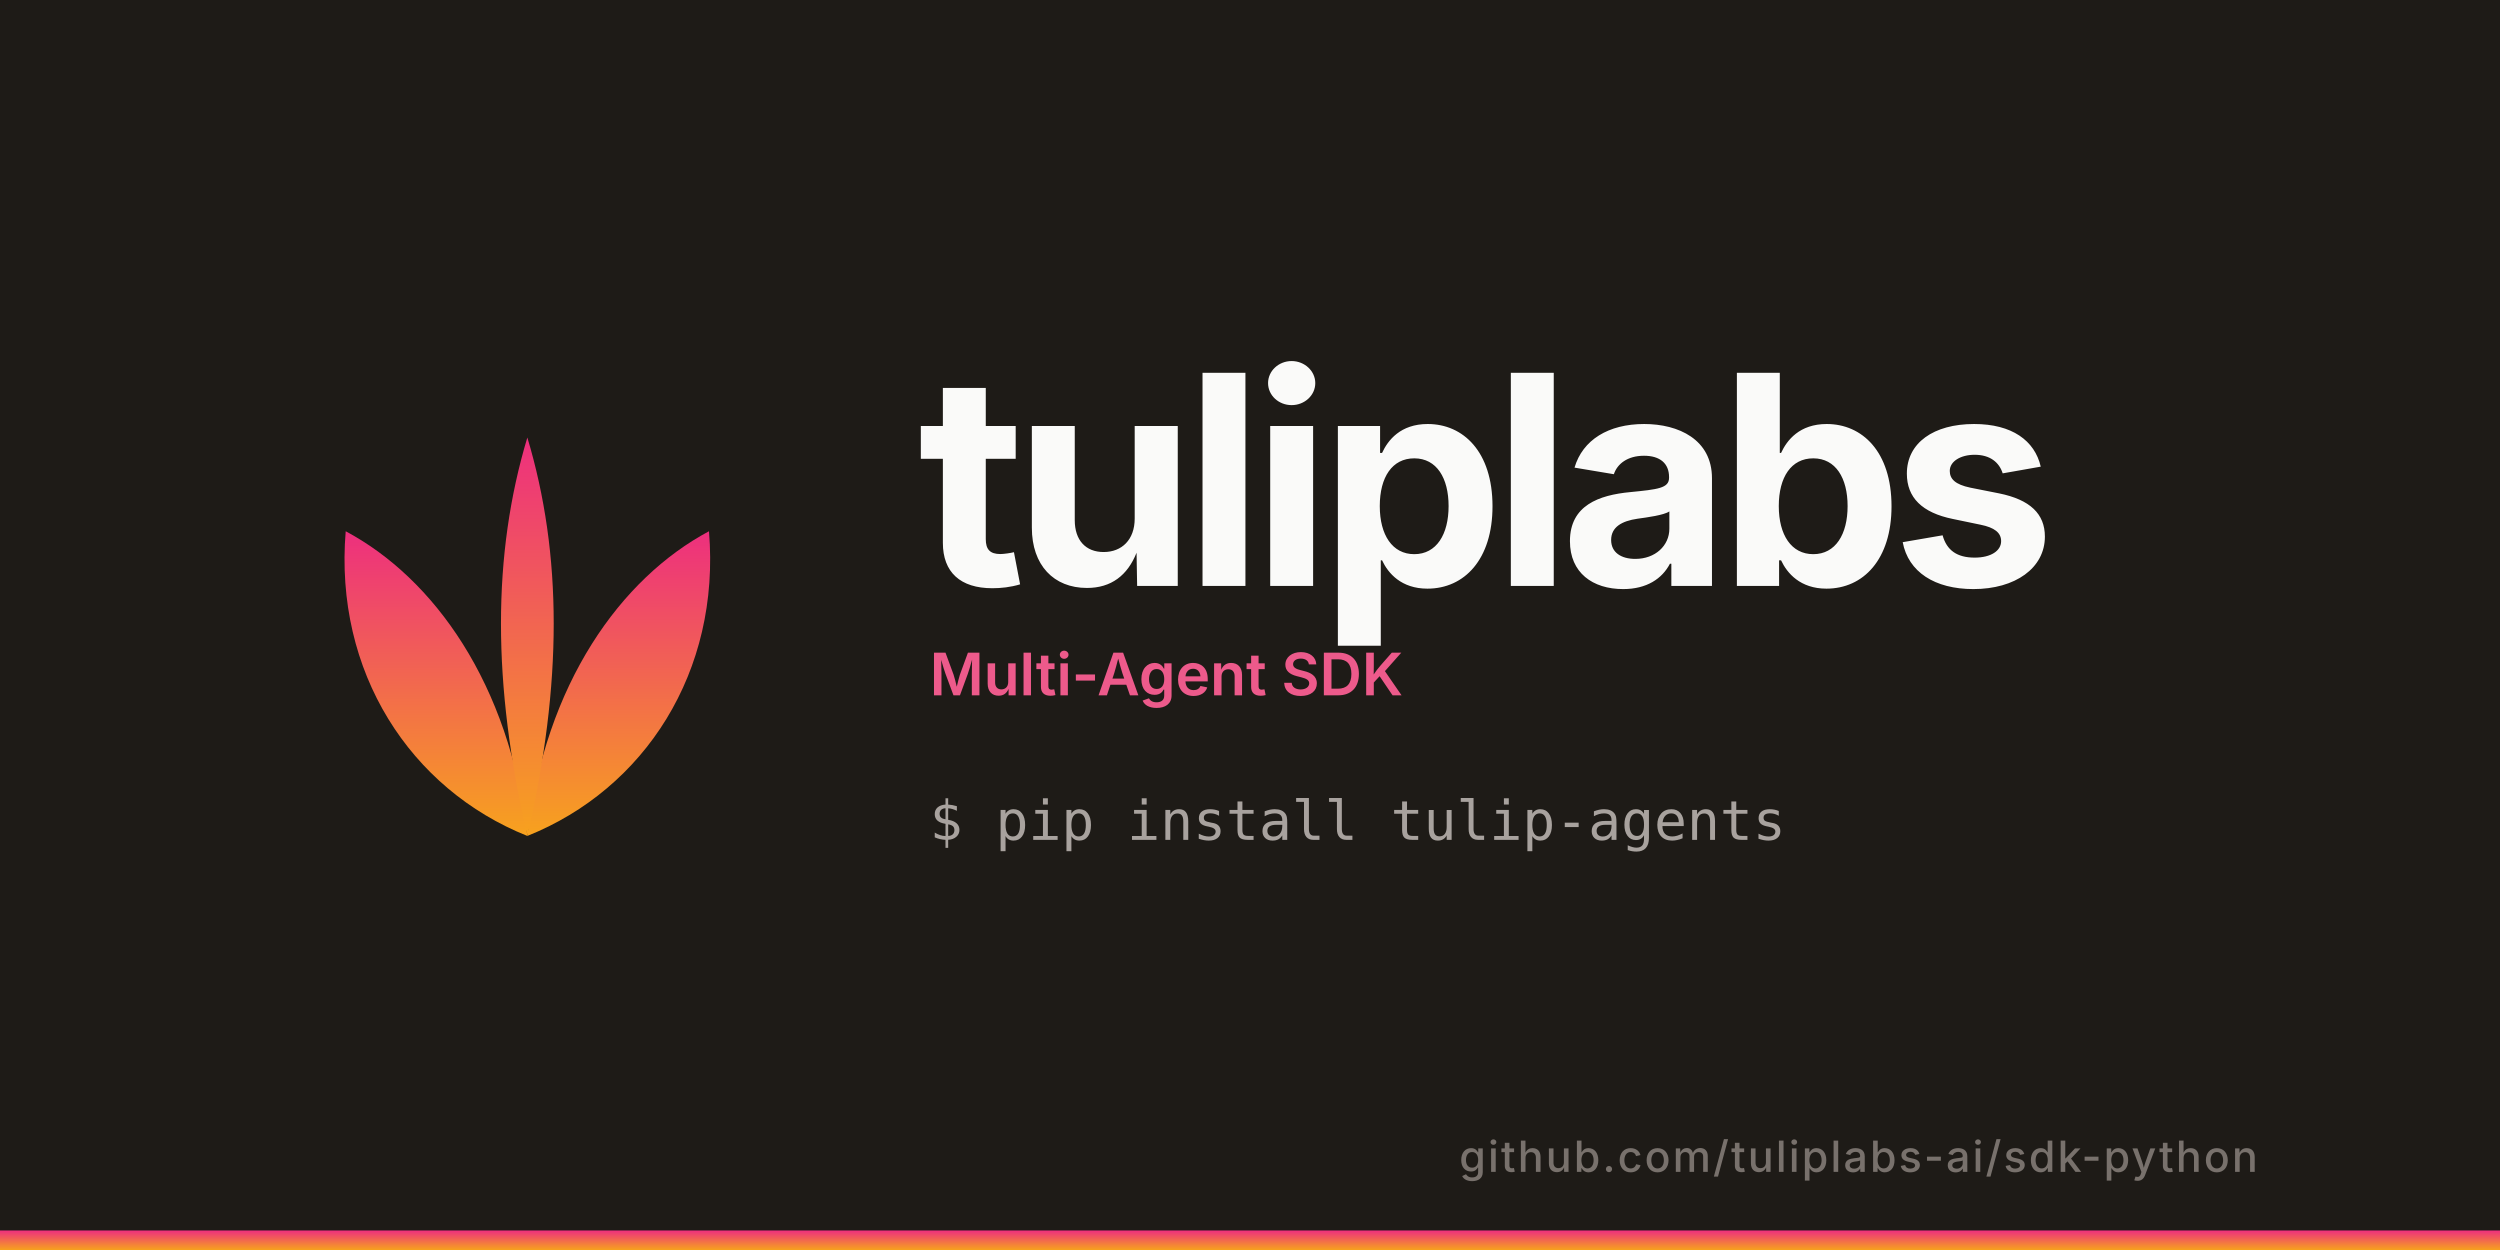
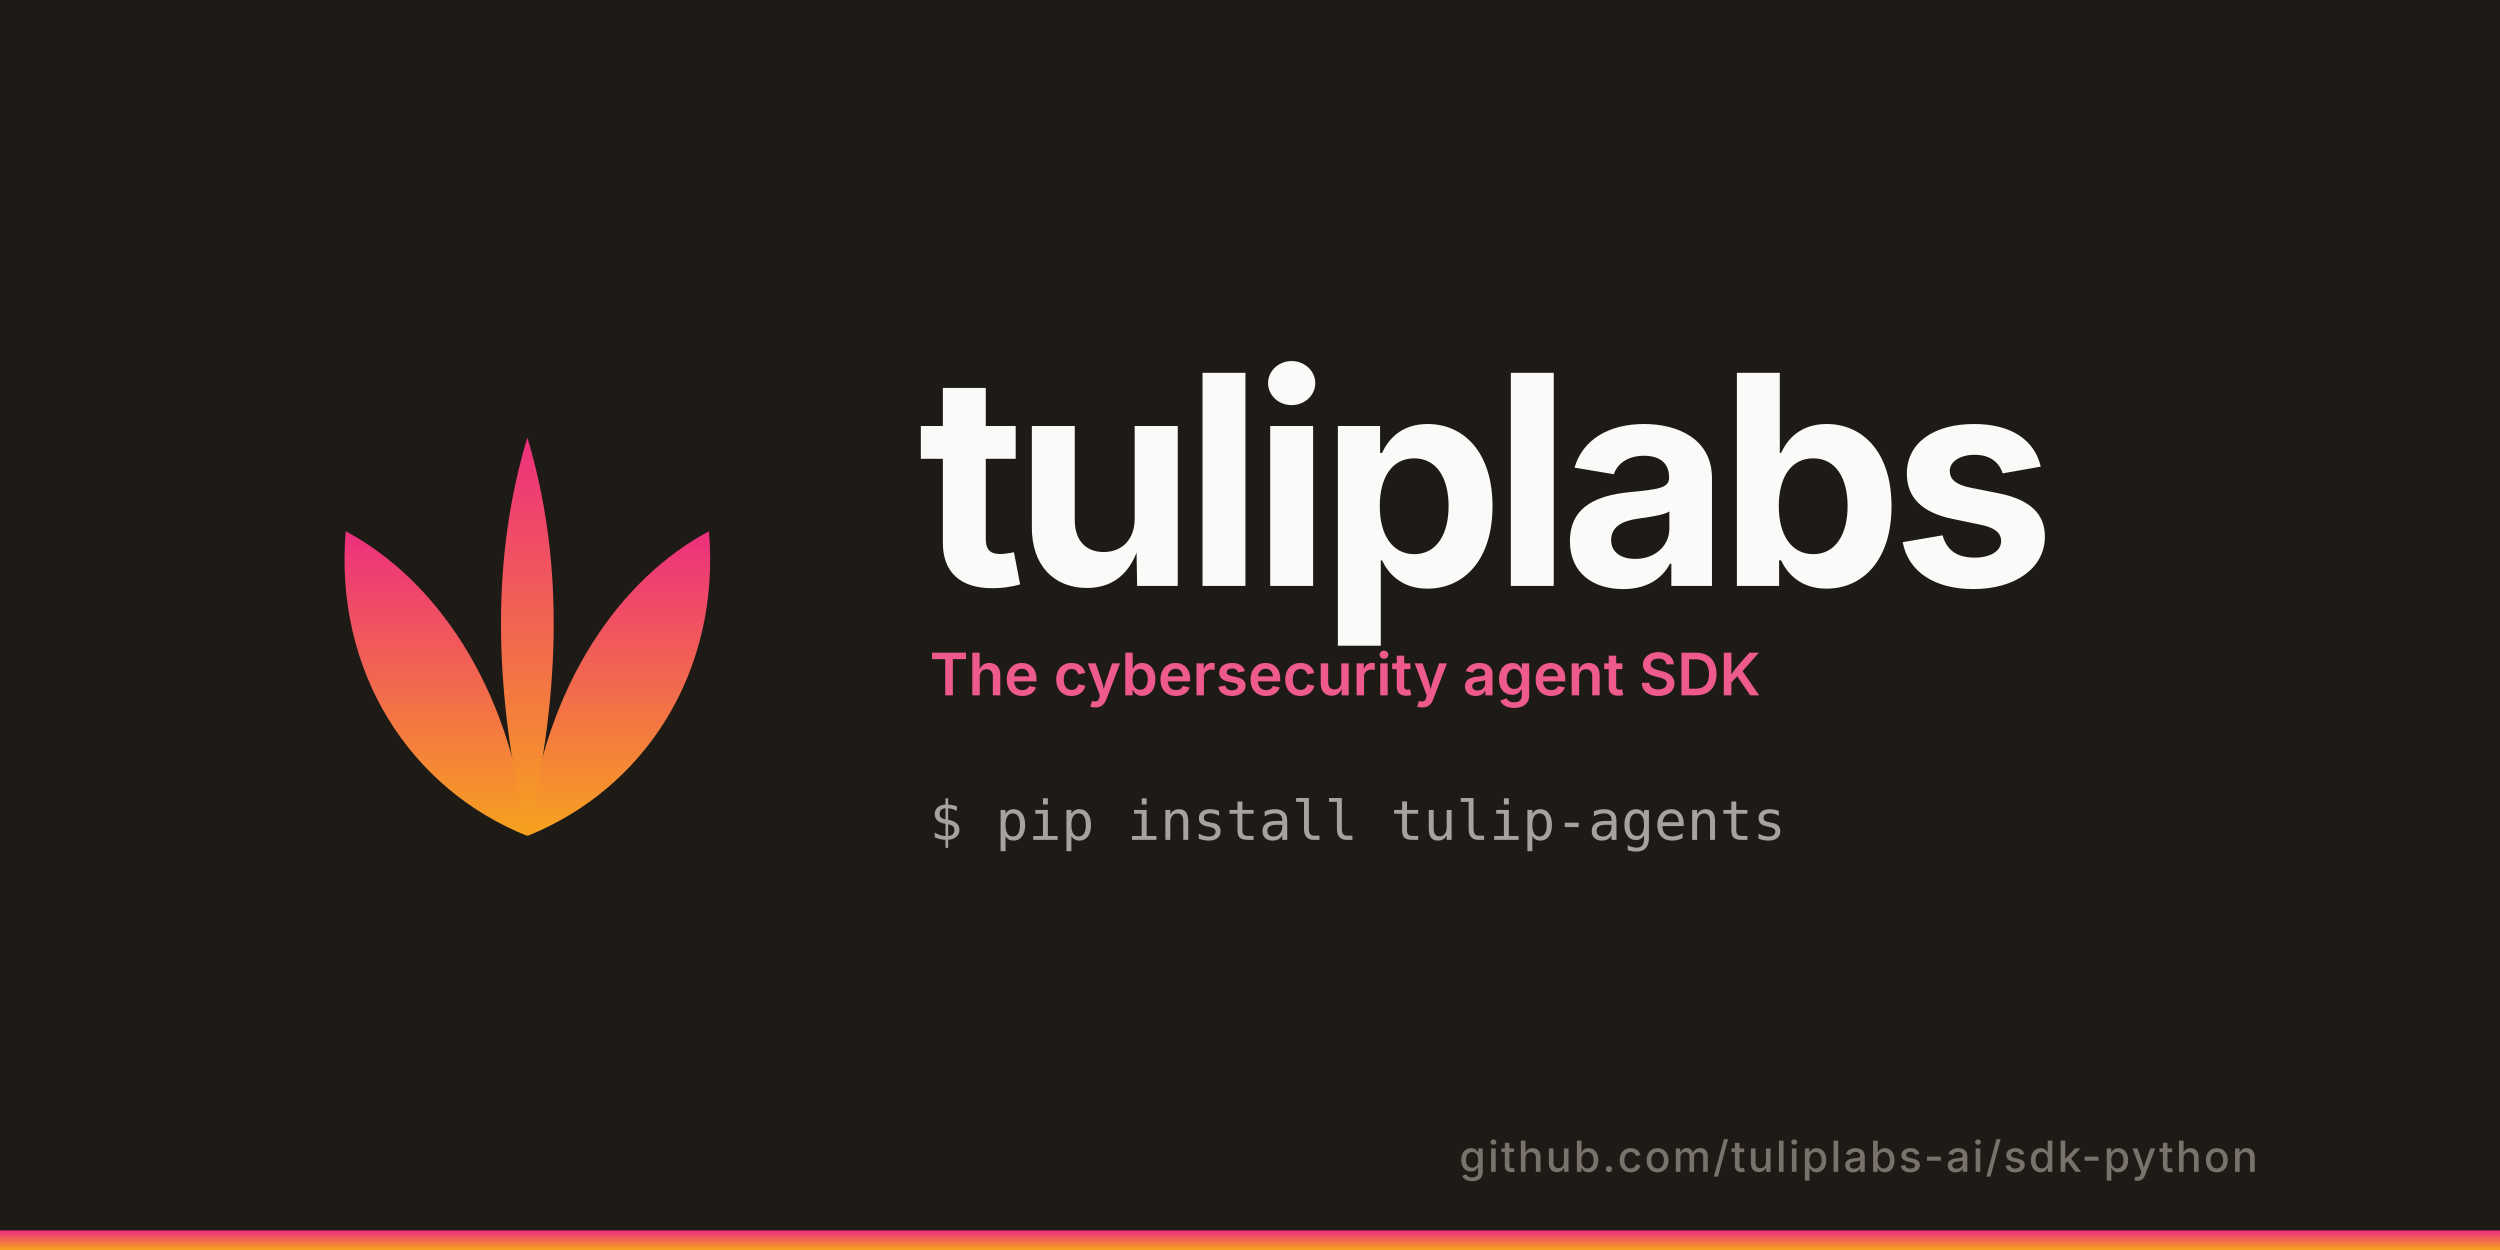
<svg xmlns="http://www.w3.org/2000/svg" viewBox="0 0 1280 640" font-family="-apple-system, BlinkMacSystemFont, 'Segoe UI', Inter, Helvetica, sans-serif">
  <defs>
    <linearGradient id="tulipGrad" x1="0" y1="0" x2="0" y2="1">
      <stop offset="0" stop-color="#ED2F7E" />
      <stop offset="1" stop-color="#F7A21E" />
    </linearGradient>
  </defs>
  <rect width="1280" height="640" fill="#1E1B17" />
  <rect x="0" y="630" width="1280" height="10" fill="url(#tulipGrad)" />
  <g transform="translate(120,170) scale(3.0)">
    <path d="M50 86 C 30 78 17 58 19 34 C 34 42 47 60 50 86 Z" fill="url(#tulipGrad)" />
    <path d="M50 86 C 70 78 83 58 81 34 C 66 42 53 60 50 86 Z" fill="url(#tulipGrad)" />
    <path d="M50 86 C 44 60 44 38 50 18 C 56 38 56 60 50 86 Z" fill="url(#tulipGrad)" />
  </g>
  <text x="470" y="300" font-size="150" font-weight="700" fill="#FAFAF9" letter-spacing="-0.04em">tuliplabs</text>
-   <text x="476" y="356" font-size="30" font-weight="600" fill="#ED5A8B">Multi-Agent SDK</text>
+   <text x="476" y="356" font-size="30" font-weight="600" fill="#ED5A8B">The cybersecurity agent SDK</text>
  <text x="476" y="430" font-size="28" font-weight="500" fill="#A8A29E" font-family="'JetBrains Mono', 'Menlo', monospace">$ pip install tulip-agents</text>
  <text x="1156" y="600" font-size="22" font-weight="500" fill="#78716C" text-anchor="end" letter-spacing="0.05em">github.com/tuliplabs-ai/sdk-python</text>
</svg>
